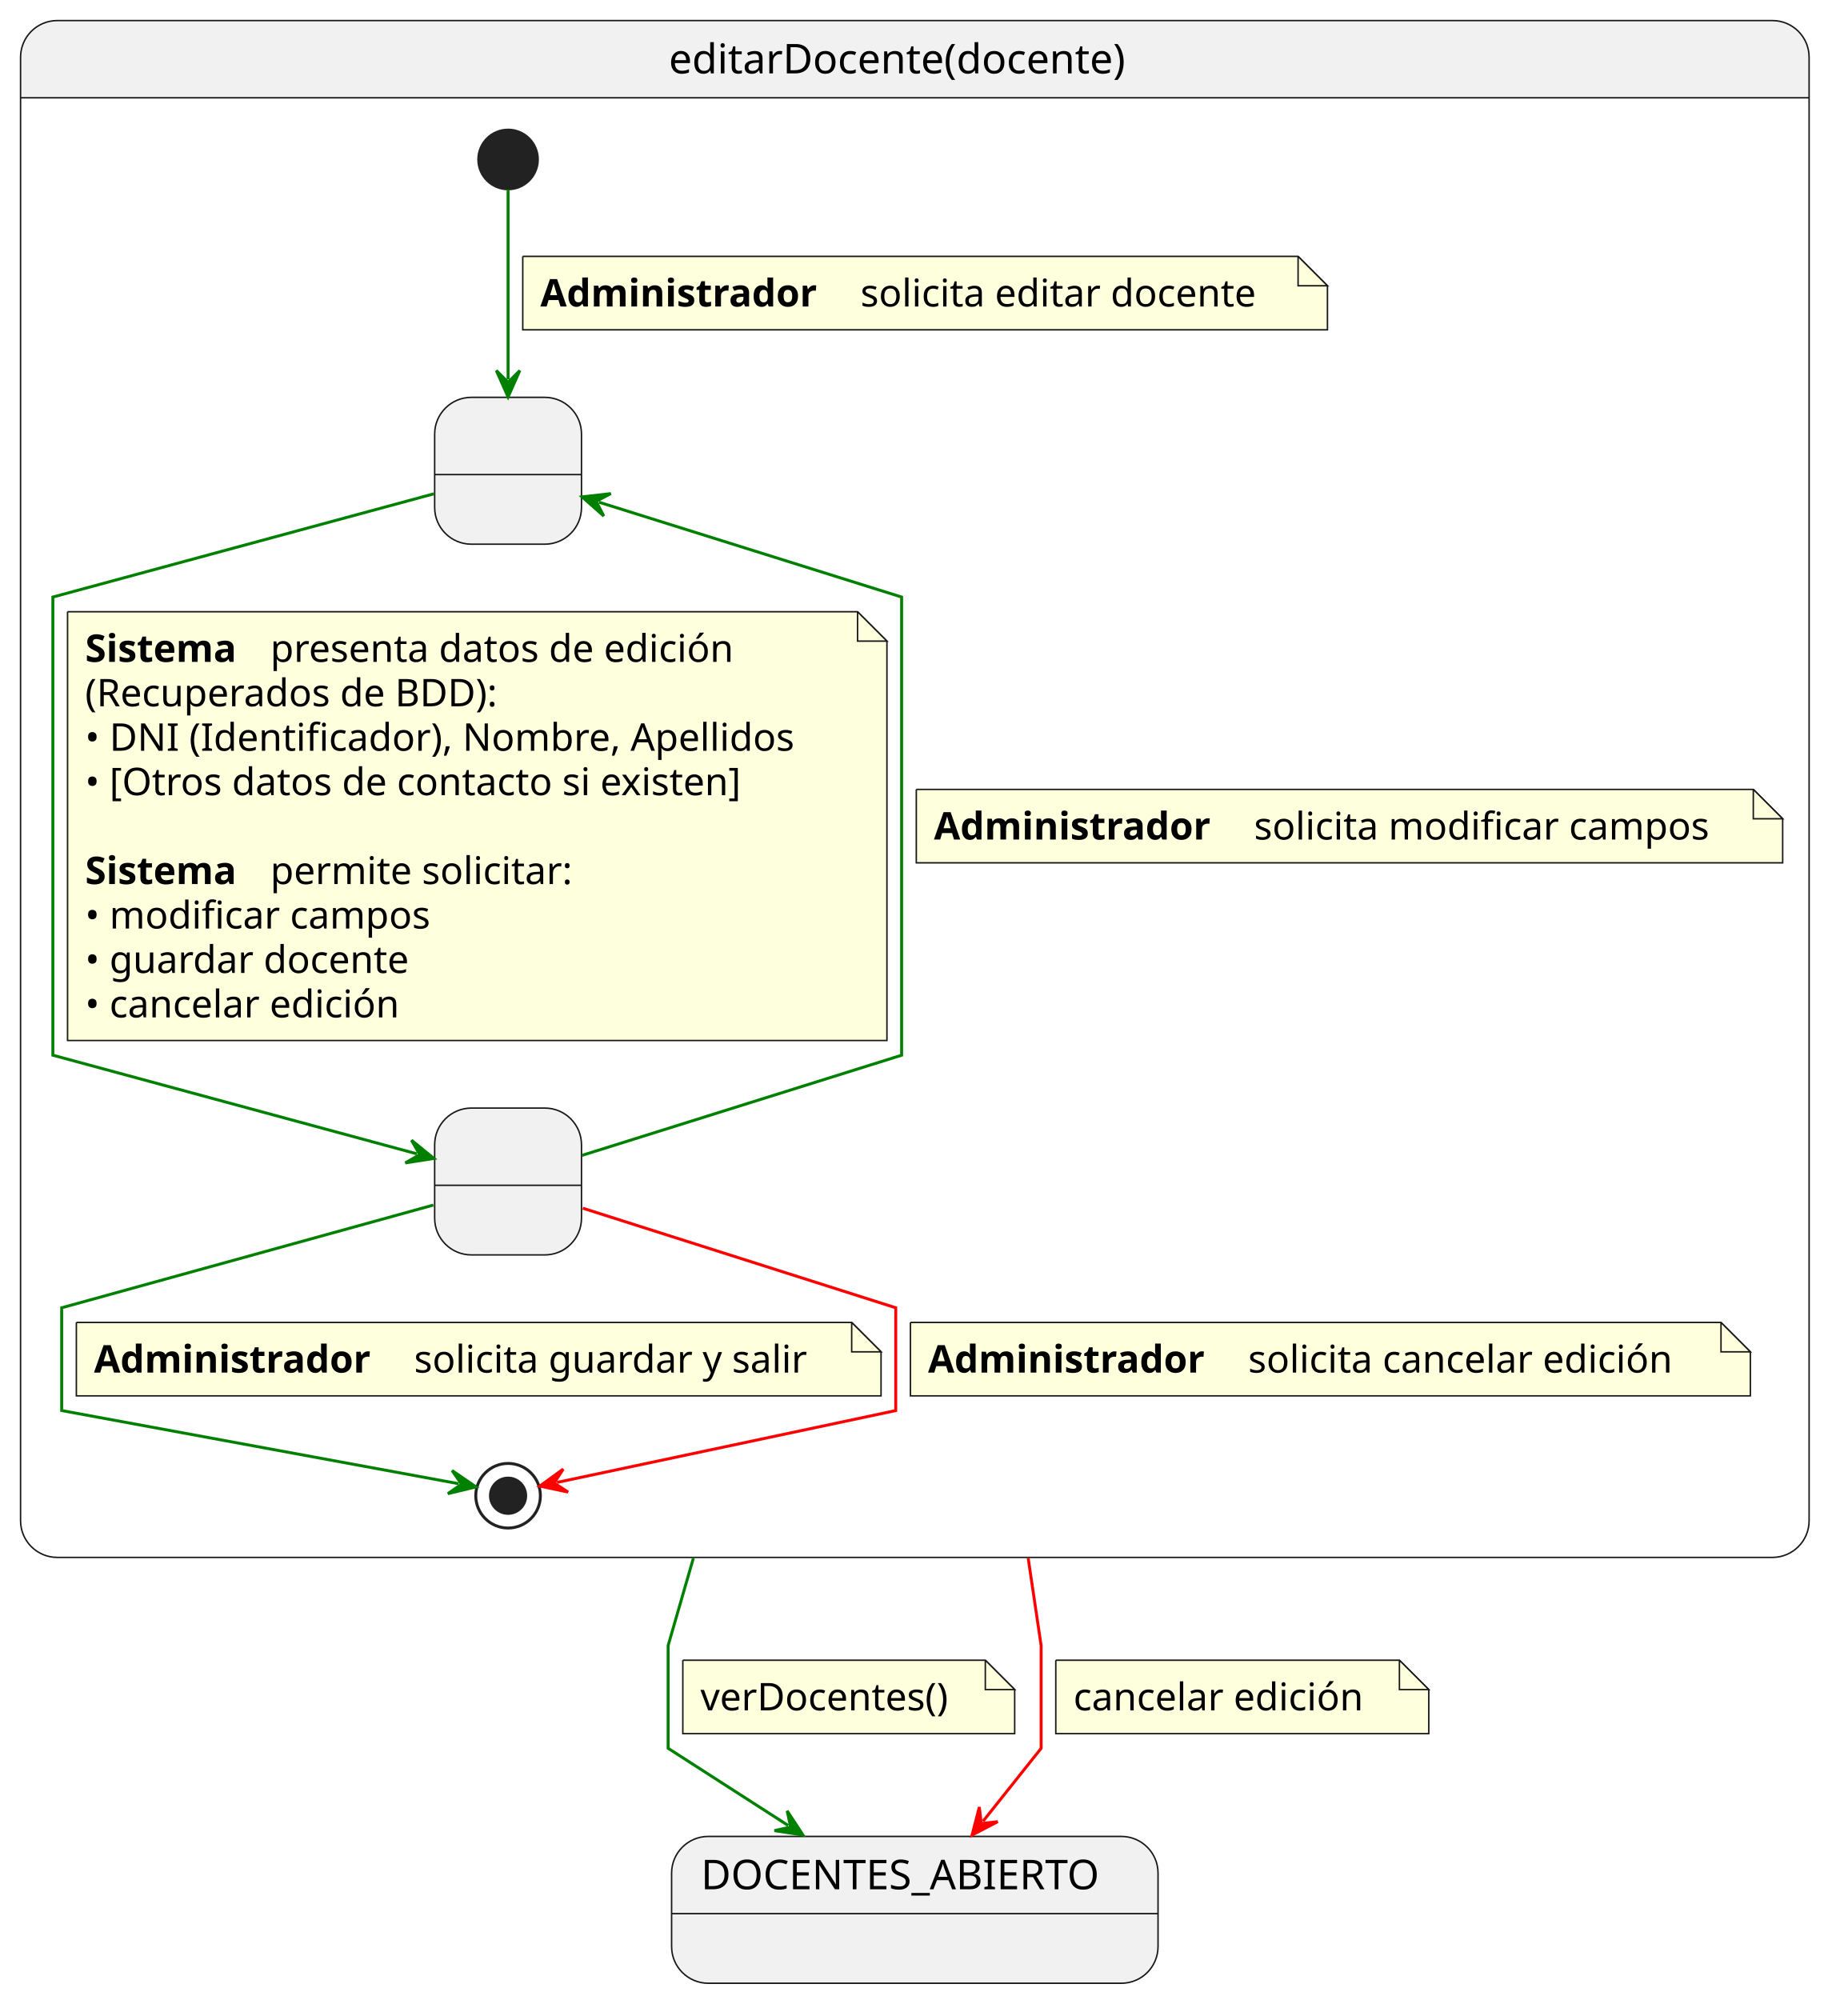
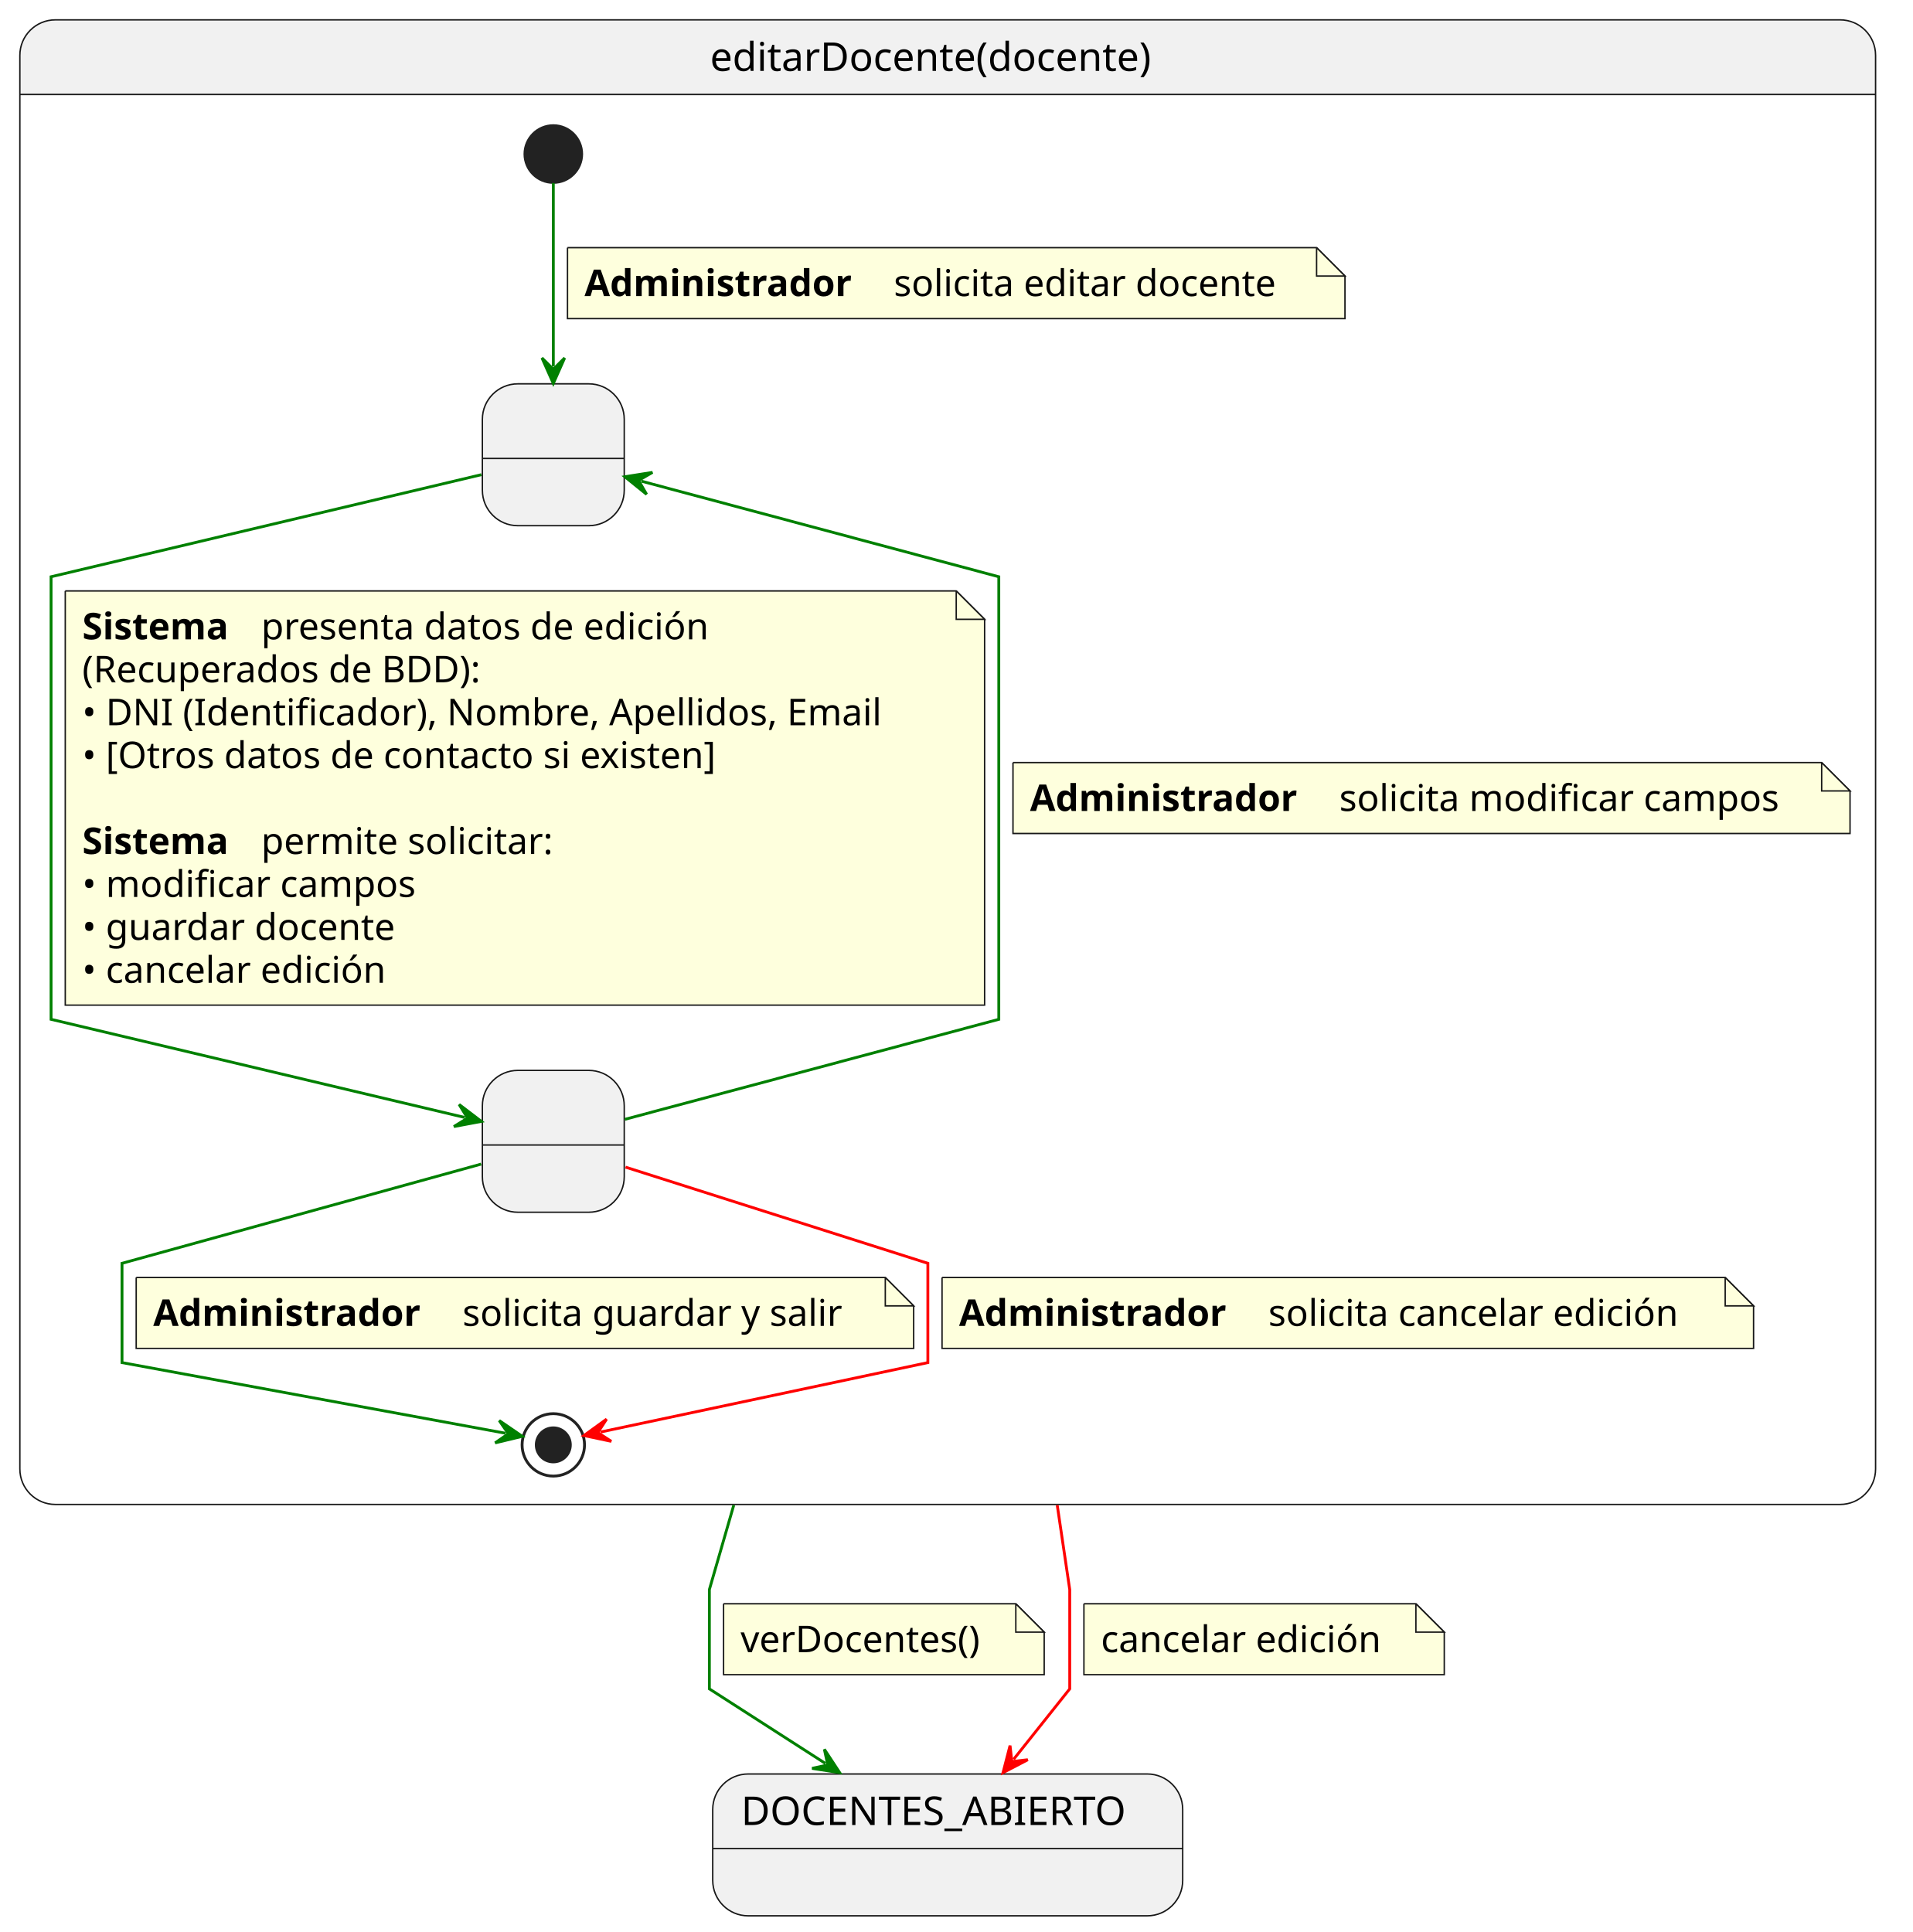
- <svg xmlns="http://www.w3.org/2000/svg" contentStyleType="text/css" data-diagram-type="STATE" height="681px" preserveAspectRatio="none" style="width:629px;height:681px;background:#FFFFFF;" version="1.1" viewBox="0 0 629 681" width="629px" zoomAndPan="magnify">
+ <svg xmlns="http://www.w3.org/2000/svg" contentStyleType="text/css" data-diagram-type="STATE" height="681px" preserveAspectRatio="none" style="width:674px;height:681px;background:#FFFFFF;" version="1.1" viewBox="0 0 674 681" width="674px" zoomAndPan="magnify">
  <defs />
  <g>
-     <path d="M19.5,7 L603.5,7 A12.5,12.5 0 0 1 616,19.5 L616,33.297 L7,33.297 L7,19.5 A12.5,12.5 0 0 1 19.5,7" fill="#F1F1F1" />
-     <rect fill="none" height="523.297" rx="12.5" ry="12.5" style="stroke:#181818;stroke-width:0.5;" width="609" x="7" y="7" />
-     <line style="stroke:#181818;stroke-width:0.5;" x1="7" x2="616" y1="33.297" y2="33.297" />
-     <text fill="#000000" font-family="sans-serif" font-size="14" lengthAdjust="spacing" textLength="167.508" x="227.746" y="24.995">editarDocente(docente)</text>
+     <path d="M19.5,7 L648.5,7 A12.5,12.5 0 0 1 661,19.5 L661,33.297 L7,33.297 L7,19.5 A12.5,12.5 0 0 1 19.5,7" fill="#F1F1F1" />
+     <rect fill="none" height="523.297" rx="12.5" ry="12.5" style="stroke:#181818;stroke-width:0.5;" width="654" x="7" y="7" />
+     <line style="stroke:#181818;stroke-width:0.5;" x1="7" x2="661" y1="33.297" y2="33.297" />
+     <text fill="#000000" font-family="sans-serif" font-size="14" lengthAdjust="spacing" textLength="167.508" x="250.246" y="24.995">editarDocente(docente)</text>
    <g id="editarDocente.EditandoDatos">
-       <rect fill="#F1F1F1" height="50" rx="12.5" ry="12.5" style="stroke:#181818;stroke-width:0.5;" width="50" x="148" y="135.297" />
-       <line style="stroke:#181818;stroke-width:0.5;" x1="148" x2="198" y1="161.594" y2="161.594" />
-       <text fill="#000000" font-family="sans-serif" font-size="14" lengthAdjust="spacing" textLength="4.45" x="170.775" y="153.292"> </text>
+       <rect fill="#F1F1F1" height="50" rx="12.5" ry="12.5" style="stroke:#181818;stroke-width:0.5;" width="50" x="170" y="135.297" />
+       <line style="stroke:#181818;stroke-width:0.5;" x1="170" x2="220" y1="161.594" y2="161.594" />
+       <text fill="#000000" font-family="sans-serif" font-size="14" lengthAdjust="spacing" textLength="4.45" x="192.775" y="153.292"> </text>
    </g>
    <g id="editarDocente.GuardandoDatos">
-       <rect fill="#F1F1F1" height="50" rx="12.5" ry="12.5" style="stroke:#181818;stroke-width:0.5;" width="50" x="148" y="377.297" />
-       <line style="stroke:#181818;stroke-width:0.5;" x1="148" x2="198" y1="403.594" y2="403.594" />
-       <text fill="#000000" font-family="sans-serif" font-size="14" lengthAdjust="spacing" textLength="4.45" x="170.775" y="395.292"> </text>
+       <rect fill="#F1F1F1" height="50" rx="12.5" ry="12.5" style="stroke:#181818;stroke-width:0.5;" width="50" x="170" y="377.297" />
+       <line style="stroke:#181818;stroke-width:0.5;" x1="170" x2="220" y1="403.594" y2="403.594" />
+       <text fill="#000000" font-family="sans-serif" font-size="14" lengthAdjust="spacing" textLength="4.45" x="192.775" y="395.292"> </text>
    </g>
-     <ellipse cx="173" cy="54.297" fill="#222222" rx="10" ry="10" style="stroke:#222222;stroke-width:1;" />
-     <ellipse cx="173" cy="509.297" fill="none" rx="11" ry="11" style="stroke:#222222;stroke-width:1;" />
-     <ellipse cx="173" cy="509.297" fill="#222222" rx="6" ry="6" style="stroke:#222222;stroke-width:1;" />
+     <ellipse cx="195" cy="54.297" fill="#222222" rx="10" ry="10" style="stroke:#222222;stroke-width:1;" />
+     <ellipse cx="195" cy="509.297" fill="none" rx="11" ry="11" style="stroke:#222222;stroke-width:1;" />
+     <ellipse cx="195" cy="509.297" fill="#222222" rx="6" ry="6" style="stroke:#222222;stroke-width:1;" />
    <g class="link" data-entity-1=".start.editarDocente" data-entity-2="EditandoDatos" data-source-line="8" data-uid="lnk3" id="link_.start.editarDocente_EditandoDatos">
-       <path d="M173,64.527 C173,80.237 173,106.657 173,129.167" fill="none" id="*start*editarDocente-to-EditandoDatos" style="stroke:#008000;stroke-width:1;" />
-       <polygon fill="#008000" points="173,135.167,177,126.167,173,130.167,169,126.167,173,135.167" style="stroke:#008000;stroke-width:1;" />
-       <path d="M178,87.297 L178,112.297 L452,112.297 L452,97.297 L442,87.297 L178,87.297" fill="#FEFFDD" style="stroke:#181818;stroke-width:0.5;" />
-       <path d="M442,87.297 L442,97.297 L452,97.297 L442,87.297" fill="#FEFFDD" style="stroke:#181818;stroke-width:0.5;" />
-       <text fill="#000000" font-family="sans-serif" font-size="13" font-weight="bold" lengthAdjust="spacing" textLength="104.863" x="184" y="104.364">Administrador</text>
-       <text fill="#000000" font-family="sans-serif" font-size="13" lengthAdjust="spacing" textLength="144.993" x="292.996" y="104.364">solicita editar docente</text>
+       <path d="M195,64.527 C195,80.237 195,106.657 195,129.167" fill="none" id="*start*editarDocente-to-EditandoDatos" style="stroke:#008000;stroke-width:1;" />
+       <polygon fill="#008000" points="195,135.167,199,126.167,195,130.167,191,126.167,195,135.167" style="stroke:#008000;stroke-width:1;" />
+       <path d="M200,87.297 L200,112.297 L474,112.297 L474,97.297 L464,87.297 L200,87.297" fill="#FEFFDD" style="stroke:#181818;stroke-width:0.5;" />
+       <path d="M464,87.297 L464,97.297 L474,97.297 L464,87.297" fill="#FEFFDD" style="stroke:#181818;stroke-width:0.5;" />
+       <text fill="#000000" font-family="sans-serif" font-size="13" font-weight="bold" lengthAdjust="spacing" textLength="104.863" x="206" y="104.364">Administrador</text>
+       <text fill="#000000" font-family="sans-serif" font-size="13" lengthAdjust="spacing" textLength="144.993" x="314.996" y="104.364">solicita editar docente</text>
    </g>
    <g class="link" data-entity-1="EditandoDatos" data-entity-2="GuardandoDatos" data-source-line="13" data-uid="lnk4" id="link_EditandoDatos_GuardandoDatos">
-       <path d="M147.75,168.137 C103.83,180.037 18,203.297 18,203.297 C18,203.297 18,359.297 18,359.297 C18,359.297 98.039,380.988 141.959,392.888" fill="none" id="EditandoDatos-to-GuardandoDatos" style="stroke:#008000;stroke-width:1;" />
-       <polygon fill="#008000" points="147.75,394.457,140.109,388.242,142.924,393.149,138.017,395.964,147.75,394.457" style="stroke:#008000;stroke-width:1;" />
-       <path d="M23,208.297 L23,354.297 L302,354.297 L302,218.297 L292,208.297 L23,208.297" fill="#FEFFDD" style="stroke:#181818;stroke-width:0.5;" />
-       <path d="M292,208.297 L292,218.297 L302,218.297 L292,208.297" fill="#FEFFDD" style="stroke:#181818;stroke-width:0.5;" />
+       <path d="M169.64,167.317 C120.7,178.927 18,203.297 18,203.297 C18,203.297 18,359.297 18,359.297 C18,359.297 114.862,382.282 163.802,393.892" fill="none" id="EditandoDatos-to-GuardandoDatos" style="stroke:#008000;stroke-width:1;" />
+       <polygon fill="#008000" points="169.64,395.277,161.806,389.308,164.775,394.123,159.96,397.091,169.64,395.277" style="stroke:#008000;stroke-width:1;" />
+       <path d="M23,208.297 L23,354.297 L347,354.297 L347,218.297 L337,208.297 L23,208.297" fill="#FEFFDD" style="stroke:#181818;stroke-width:0.5;" />
+       <path d="M337,208.297 L337,218.297 L347,218.297 L337,208.297" fill="#FEFFDD" style="stroke:#181818;stroke-width:0.5;" />
      <text fill="#000000" font-family="sans-serif" font-size="13" font-weight="bold" lengthAdjust="spacing" textLength="58.906" x="29" y="225.364">Sistema</text>
      <text fill="#000000" font-family="sans-serif" font-size="13" lengthAdjust="spacing" textLength="169.171" x="92.039" y="225.364">presenta datos de edición</text>
      <text fill="#000000" font-family="sans-serif" font-size="13" lengthAdjust="spacing" textLength="152.934" x="29" y="240.497">(Recuperados de BDD):</text>
-       <text fill="#000000" font-family="sans-serif" font-size="13" lengthAdjust="spacing" textLength="258.953" x="29" y="255.629">• DNI (Identificador), Nombre, Apellidos</text>
+       <text fill="#000000" font-family="sans-serif" font-size="13" lengthAdjust="spacing" textLength="303.285" x="29" y="255.629">• DNI (Identificador), Nombre, Apellidos, Email</text>
      <text fill="#000000" font-family="sans-serif" font-size="13" lengthAdjust="spacing" textLength="244.696" x="29" y="270.762">• [Otros datos de contacto si existen]</text>
      <text fill="#000000" font-family="sans-serif" font-size="13" lengthAdjust="spacing" textLength="4.132" x="29" y="285.895"> </text>
      <text fill="#000000" font-family="sans-serif" font-size="13" font-weight="bold" lengthAdjust="spacing" textLength="58.906" x="29" y="301.028">Sistema</text>
      <text fill="#000000" font-family="sans-serif" font-size="13" lengthAdjust="spacing" textLength="110.595" x="92.039" y="301.028">permite solicitar:</text>
      <text fill="#000000" font-family="sans-serif" font-size="13" lengthAdjust="spacing" textLength="127.816" x="29" y="316.161">• modificar campos</text>
      <text fill="#000000" font-family="sans-serif" font-size="13" lengthAdjust="spacing" textLength="119.983" x="29" y="331.293">• guardar docente</text>
      <text fill="#000000" font-family="sans-serif" font-size="13" lengthAdjust="spacing" textLength="118.168" x="29" y="346.426">• cancelar edición</text>
    </g>
    <g class="link" data-entity-1="GuardandoDatos" data-entity-2="EditandoDatos" data-source-line="27" data-uid="lnk5" id="link_GuardandoDatos_EditandoDatos">
-       <path d="M198.2,393.397 C237.02,381.227 307,359.297 307,359.297 C307,359.297 307,203.297 307,203.297 C307,203.297 242.745,183.162 203.925,170.992" fill="none" id="GuardandoDatos-to-EditandoDatos" style="stroke:#008000;stroke-width:1;" />
-       <polygon fill="#008000" points="198.2,169.197,205.591,175.706,202.971,170.693,207.984,168.072,198.2,169.197" style="stroke:#008000;stroke-width:1;" />
-       <path d="M312,268.797 L312,293.797 L607,293.797 L607,278.797 L597,268.797 L312,268.797" fill="#FEFFDD" style="stroke:#181818;stroke-width:0.5;" />
-       <path d="M597,268.797 L597,278.797 L607,278.797 L597,268.797" fill="#FEFFDD" style="stroke:#181818;stroke-width:0.5;" />
-       <text fill="#000000" font-family="sans-serif" font-size="13" font-weight="bold" lengthAdjust="spacing" textLength="104.863" x="318" y="285.864">Administrador</text>
-       <text fill="#000000" font-family="sans-serif" font-size="13" lengthAdjust="spacing" textLength="165.921" x="426.996" y="285.864">solicita modificar campos</text>
+       <path d="M220.22,394.547 C264.61,382.677 352,359.297 352,359.297 C352,359.297 352,203.297 352,203.297 C352,203.297 270.406,181.467 226.016,169.597" fill="none" id="GuardandoDatos-to-EditandoDatos" style="stroke:#008000;stroke-width:1;" />
+       <polygon fill="#008000" points="220.22,168.047,227.881,174.236,225.05,169.339,229.948,166.508,220.22,168.047" style="stroke:#008000;stroke-width:1;" />
+       <path d="M357,268.797 L357,293.797 L652,293.797 L652,278.797 L642,268.797 L357,268.797" fill="#FEFFDD" style="stroke:#181818;stroke-width:0.5;" />
+       <path d="M642,268.797 L642,278.797 L652,278.797 L642,268.797" fill="#FEFFDD" style="stroke:#181818;stroke-width:0.5;" />
+       <text fill="#000000" font-family="sans-serif" font-size="13" font-weight="bold" lengthAdjust="spacing" textLength="104.863" x="363" y="285.864">Administrador</text>
+       <text fill="#000000" font-family="sans-serif" font-size="13" lengthAdjust="spacing" textLength="165.921" x="471.996" y="285.864">solicita modificar campos</text>
    </g>
    <g class="link" data-entity-1="GuardandoDatos" data-entity-2=".end.editarDocente" data-source-line="33" data-uid="lnk7" id="link_GuardandoDatos_.end.editarDocente">
-       <path d="M147.56,410.327 C104.29,422.287 21,445.297 21,445.297 C21,445.297 21,480.297 21,480.297 C21,480.297 121.319,498.78 156.169,505.2" fill="none" id="GuardandoDatos-to-*end*editarDocente" style="stroke:#008000;stroke-width:1;" />
-       <polygon fill="#008000" points="162.07,506.287,153.944,500.723,157.153,505.381,152.494,508.59,162.07,506.287" style="stroke:#008000;stroke-width:1;" />
-       <path d="M26,450.297 L26,475.297 L300,475.297 L300,460.297 L290,450.297 L26,450.297" fill="#FEFFDD" style="stroke:#181818;stroke-width:0.5;" />
-       <path d="M290,450.297 L290,460.297 L300,460.297 L290,450.297" fill="#FEFFDD" style="stroke:#181818;stroke-width:0.5;" />
-       <text fill="#000000" font-family="sans-serif" font-size="13" font-weight="bold" lengthAdjust="spacing" textLength="104.863" x="32" y="467.364">Administrador</text>
-       <text fill="#000000" font-family="sans-serif" font-size="13" lengthAdjust="spacing" textLength="144.536" x="140.996" y="467.364">solicita guardar y salir</text>
+       <path d="M169.56,410.327 C126.29,422.287 43,445.297 43,445.297 C43,445.297 43,480.297 43,480.297 C43,480.297 143.319,498.78 178.169,505.2" fill="none" id="GuardandoDatos-to-*end*editarDocente" style="stroke:#008000;stroke-width:1;" />
+       <polygon fill="#008000" points="184.07,506.287,175.944,500.723,179.153,505.381,174.494,508.59,184.07,506.287" style="stroke:#008000;stroke-width:1;" />
+       <path d="M48,450.297 L48,475.297 L322,475.297 L322,460.297 L312,450.297 L48,450.297" fill="#FEFFDD" style="stroke:#181818;stroke-width:0.5;" />
+       <path d="M312,450.297 L312,460.297 L322,460.297 L312,450.297" fill="#FEFFDD" style="stroke:#181818;stroke-width:0.5;" />
+       <text fill="#000000" font-family="sans-serif" font-size="13" font-weight="bold" lengthAdjust="spacing" textLength="104.863" x="54" y="467.364">Administrador</text>
+       <text fill="#000000" font-family="sans-serif" font-size="13" lengthAdjust="spacing" textLength="144.536" x="162.996" y="467.364">solicita guardar y salir</text>
    </g>
    <g class="link" data-entity-1="GuardandoDatos" data-entity-2=".end.editarDocente" data-source-line="39" data-uid="lnk8" id="link_GuardandoDatos_.end.editarDocente">
-       <path d="M198.45,411.397 C236.81,423.597 305,445.297 305,445.297 C305,445.297 305,480.297 305,480.297 C305,480.297 221.199,498.072 189.669,504.762" fill="none" id="GuardandoDatos-to-*end*editarDocente-1" style="stroke:#FF0000;stroke-width:1;" />
-       <polygon fill="#FF0000" points="183.8,506.007,193.434,508.052,188.691,504.969,191.774,500.226,183.8,506.007" style="stroke:#FF0000;stroke-width:1;" />
-       <path d="M310,450.297 L310,475.297 L596,475.297 L596,460.297 L586,450.297 L310,450.297" fill="#FEFFDD" style="stroke:#181818;stroke-width:0.5;" />
-       <path d="M586,450.297 L586,460.297 L596,460.297 L586,450.297" fill="#FEFFDD" style="stroke:#181818;stroke-width:0.5;" />
-       <text fill="#000000" font-family="sans-serif" font-size="13" font-weight="bold" lengthAdjust="spacing" textLength="104.863" x="316" y="467.364">Administrador</text>
-       <text fill="#000000" font-family="sans-serif" font-size="13" lengthAdjust="spacing" textLength="156.273" x="424.996" y="467.364">solicita cancelar edición</text>
+       <path d="M220.45,411.397 C258.81,423.597 327,445.297 327,445.297 C327,445.297 327,480.297 327,480.297 C327,480.297 243.199,498.072 211.669,504.762" fill="none" id="GuardandoDatos-to-*end*editarDocente-1" style="stroke:#FF0000;stroke-width:1;" />
+       <polygon fill="#FF0000" points="205.8,506.007,215.434,508.052,210.691,504.969,213.774,500.226,205.8,506.007" style="stroke:#FF0000;stroke-width:1;" />
+       <path d="M332,450.297 L332,475.297 L618,475.297 L618,460.297 L608,450.297 L332,450.297" fill="#FEFFDD" style="stroke:#181818;stroke-width:0.5;" />
+       <path d="M608,450.297 L608,460.297 L618,460.297 L608,450.297" fill="#FEFFDD" style="stroke:#181818;stroke-width:0.5;" />
+       <text fill="#000000" font-family="sans-serif" font-size="13" font-weight="bold" lengthAdjust="spacing" textLength="104.863" x="338" y="467.364">Administrador</text>
+       <text fill="#000000" font-family="sans-serif" font-size="13" lengthAdjust="spacing" textLength="156.273" x="446.996" y="467.364">solicita cancelar edición</text>
    </g>
    <g id="DOCENTES_ABIERTO">
-       <rect fill="#F1F1F1" height="50" rx="12.5" ry="12.5" style="stroke:#181818;stroke-width:0.5;" width="165.633" x="228.68" y="625.3" />
-       <line style="stroke:#181818;stroke-width:0.5;" x1="228.68" x2="394.313" y1="651.597" y2="651.597" />
-       <text fill="#000000" font-family="sans-serif" font-size="14" lengthAdjust="spacing" textLength="145.633" x="238.68" y="643.295">DOCENTES_ABIERTO</text>
+       <rect fill="#F1F1F1" height="50" rx="12.5" ry="12.5" style="stroke:#181818;stroke-width:0.5;" width="165.633" x="251.18" y="625.3" />
+       <line style="stroke:#181818;stroke-width:0.5;" x1="251.18" x2="416.813" y1="651.597" y2="651.597" />
+       <text fill="#000000" font-family="sans-serif" font-size="14" lengthAdjust="spacing" textLength="145.633" x="261.18" y="643.295">DOCENTES_ABIERTO</text>
    </g>
    <g class="link" data-entity-1="editarDocente" data-entity-2="DOCENTES_ABIERTO" data-source-line="47" data-uid="lnk10" id="link_editarDocente_DOCENTES_ABIERTO">
-       <path d="M236.09,530.56 C230.8,548.88 227.5,560.3 227.5,560.3 C227.5,560.3 227.5,595.3 227.5,595.3 C227.5,595.3 246.163,607.294 268.384,621.585" fill="none" id="editarDocente-to-DOCENTES_ABIERTO" style="stroke:#008000;stroke-width:1;" />
-       <polygon fill="#008000" points="273.43,624.83,268.024,616.597,269.225,622.125,263.697,623.326,273.43,624.83" style="stroke:#008000;stroke-width:1;" />
-       <path d="M232.5,565.3 L232.5,590.3 L345.5,590.3 L345.5,575.3 L335.5,565.3 L232.5,565.3" fill="#FEFFDD" style="stroke:#181818;stroke-width:0.5;" />
-       <path d="M335.5,565.3 L335.5,575.3 L345.5,575.3 L335.5,565.3" fill="#FEFFDD" style="stroke:#181818;stroke-width:0.5;" />
-       <text fill="#000000" font-family="sans-serif" font-size="13" lengthAdjust="spacing" textLength="92.397" x="238.5" y="582.367">verDocentes()</text>
+       <path d="M258.59,530.56 C253.3,548.88 250,560.3 250,560.3 C250,560.3 250,595.3 250,595.3 C250,595.3 268.663,607.294 290.884,621.585" fill="none" id="editarDocente-to-DOCENTES_ABIERTO" style="stroke:#008000;stroke-width:1;" />
+       <polygon fill="#008000" points="295.93,624.83,290.524,616.597,291.725,622.125,286.197,623.326,295.93,624.83" style="stroke:#008000;stroke-width:1;" />
+       <path d="M255,565.3 L255,590.3 L368,590.3 L368,575.3 L358,565.3 L255,565.3" fill="#FEFFDD" style="stroke:#181818;stroke-width:0.5;" />
+       <path d="M358,565.3 L358,575.3 L368,575.3 L358,565.3" fill="#FEFFDD" style="stroke:#181818;stroke-width:0.5;" />
+       <text fill="#000000" font-family="sans-serif" font-size="13" lengthAdjust="spacing" textLength="92.397" x="261" y="582.367">verDocentes()</text>
    </g>
    <g class="link" data-entity-1="editarDocente" data-entity-2="DOCENTES_ABIERTO" data-source-line="52" data-uid="lnk11" id="link_editarDocente_DOCENTES_ABIERTO">
-       <path d="M350.1,530.56 C352.81,548.88 354.5,560.3 354.5,560.3 C354.5,560.3 354.5,595.3 354.5,595.3 C354.5,595.3 346.096,605.845 334.726,620.135" fill="none" id="editarDocente-to-DOCENTES_ABIERTO-1" style="stroke:#FF0000;stroke-width:1;" />
-       <polygon fill="#FF0000" points="330.99,624.83,339.724,620.278,334.103,620.917,333.464,615.297,330.99,624.83" style="stroke:#FF0000;stroke-width:1;" />
-       <path d="M359.5,565.3 L359.5,590.3 L486.5,590.3 L486.5,575.3 L476.5,565.3 L359.5,565.3" fill="#FEFFDD" style="stroke:#181818;stroke-width:0.5;" />
-       <path d="M476.5,565.3 L476.5,575.3 L486.5,575.3 L476.5,565.3" fill="#FEFFDD" style="stroke:#181818;stroke-width:0.5;" />
-       <text fill="#000000" font-family="sans-serif" font-size="13" lengthAdjust="spacing" textLength="106.368" x="365.5" y="582.367">cancelar edición</text>
+       <path d="M372.6,530.56 C375.31,548.88 377,560.3 377,560.3 C377,560.3 377,595.3 377,595.3 C377,595.3 368.596,605.845 357.226,620.135" fill="none" id="editarDocente-to-DOCENTES_ABIERTO-1" style="stroke:#FF0000;stroke-width:1;" />
+       <polygon fill="#FF0000" points="353.49,624.83,362.224,620.278,356.603,620.917,355.964,615.297,353.49,624.83" style="stroke:#FF0000;stroke-width:1;" />
+       <path d="M382,565.3 L382,590.3 L509,590.3 L509,575.3 L499,565.3 L382,565.3" fill="#FEFFDD" style="stroke:#181818;stroke-width:0.5;" />
+       <path d="M499,565.3 L499,575.3 L509,575.3 L499,565.3" fill="#FEFFDD" style="stroke:#181818;stroke-width:0.5;" />
+       <text fill="#000000" font-family="sans-serif" font-size="13" lengthAdjust="spacing" textLength="106.368" x="388" y="582.367">cancelar edición</text>
    </g>
  </g>
</svg>
